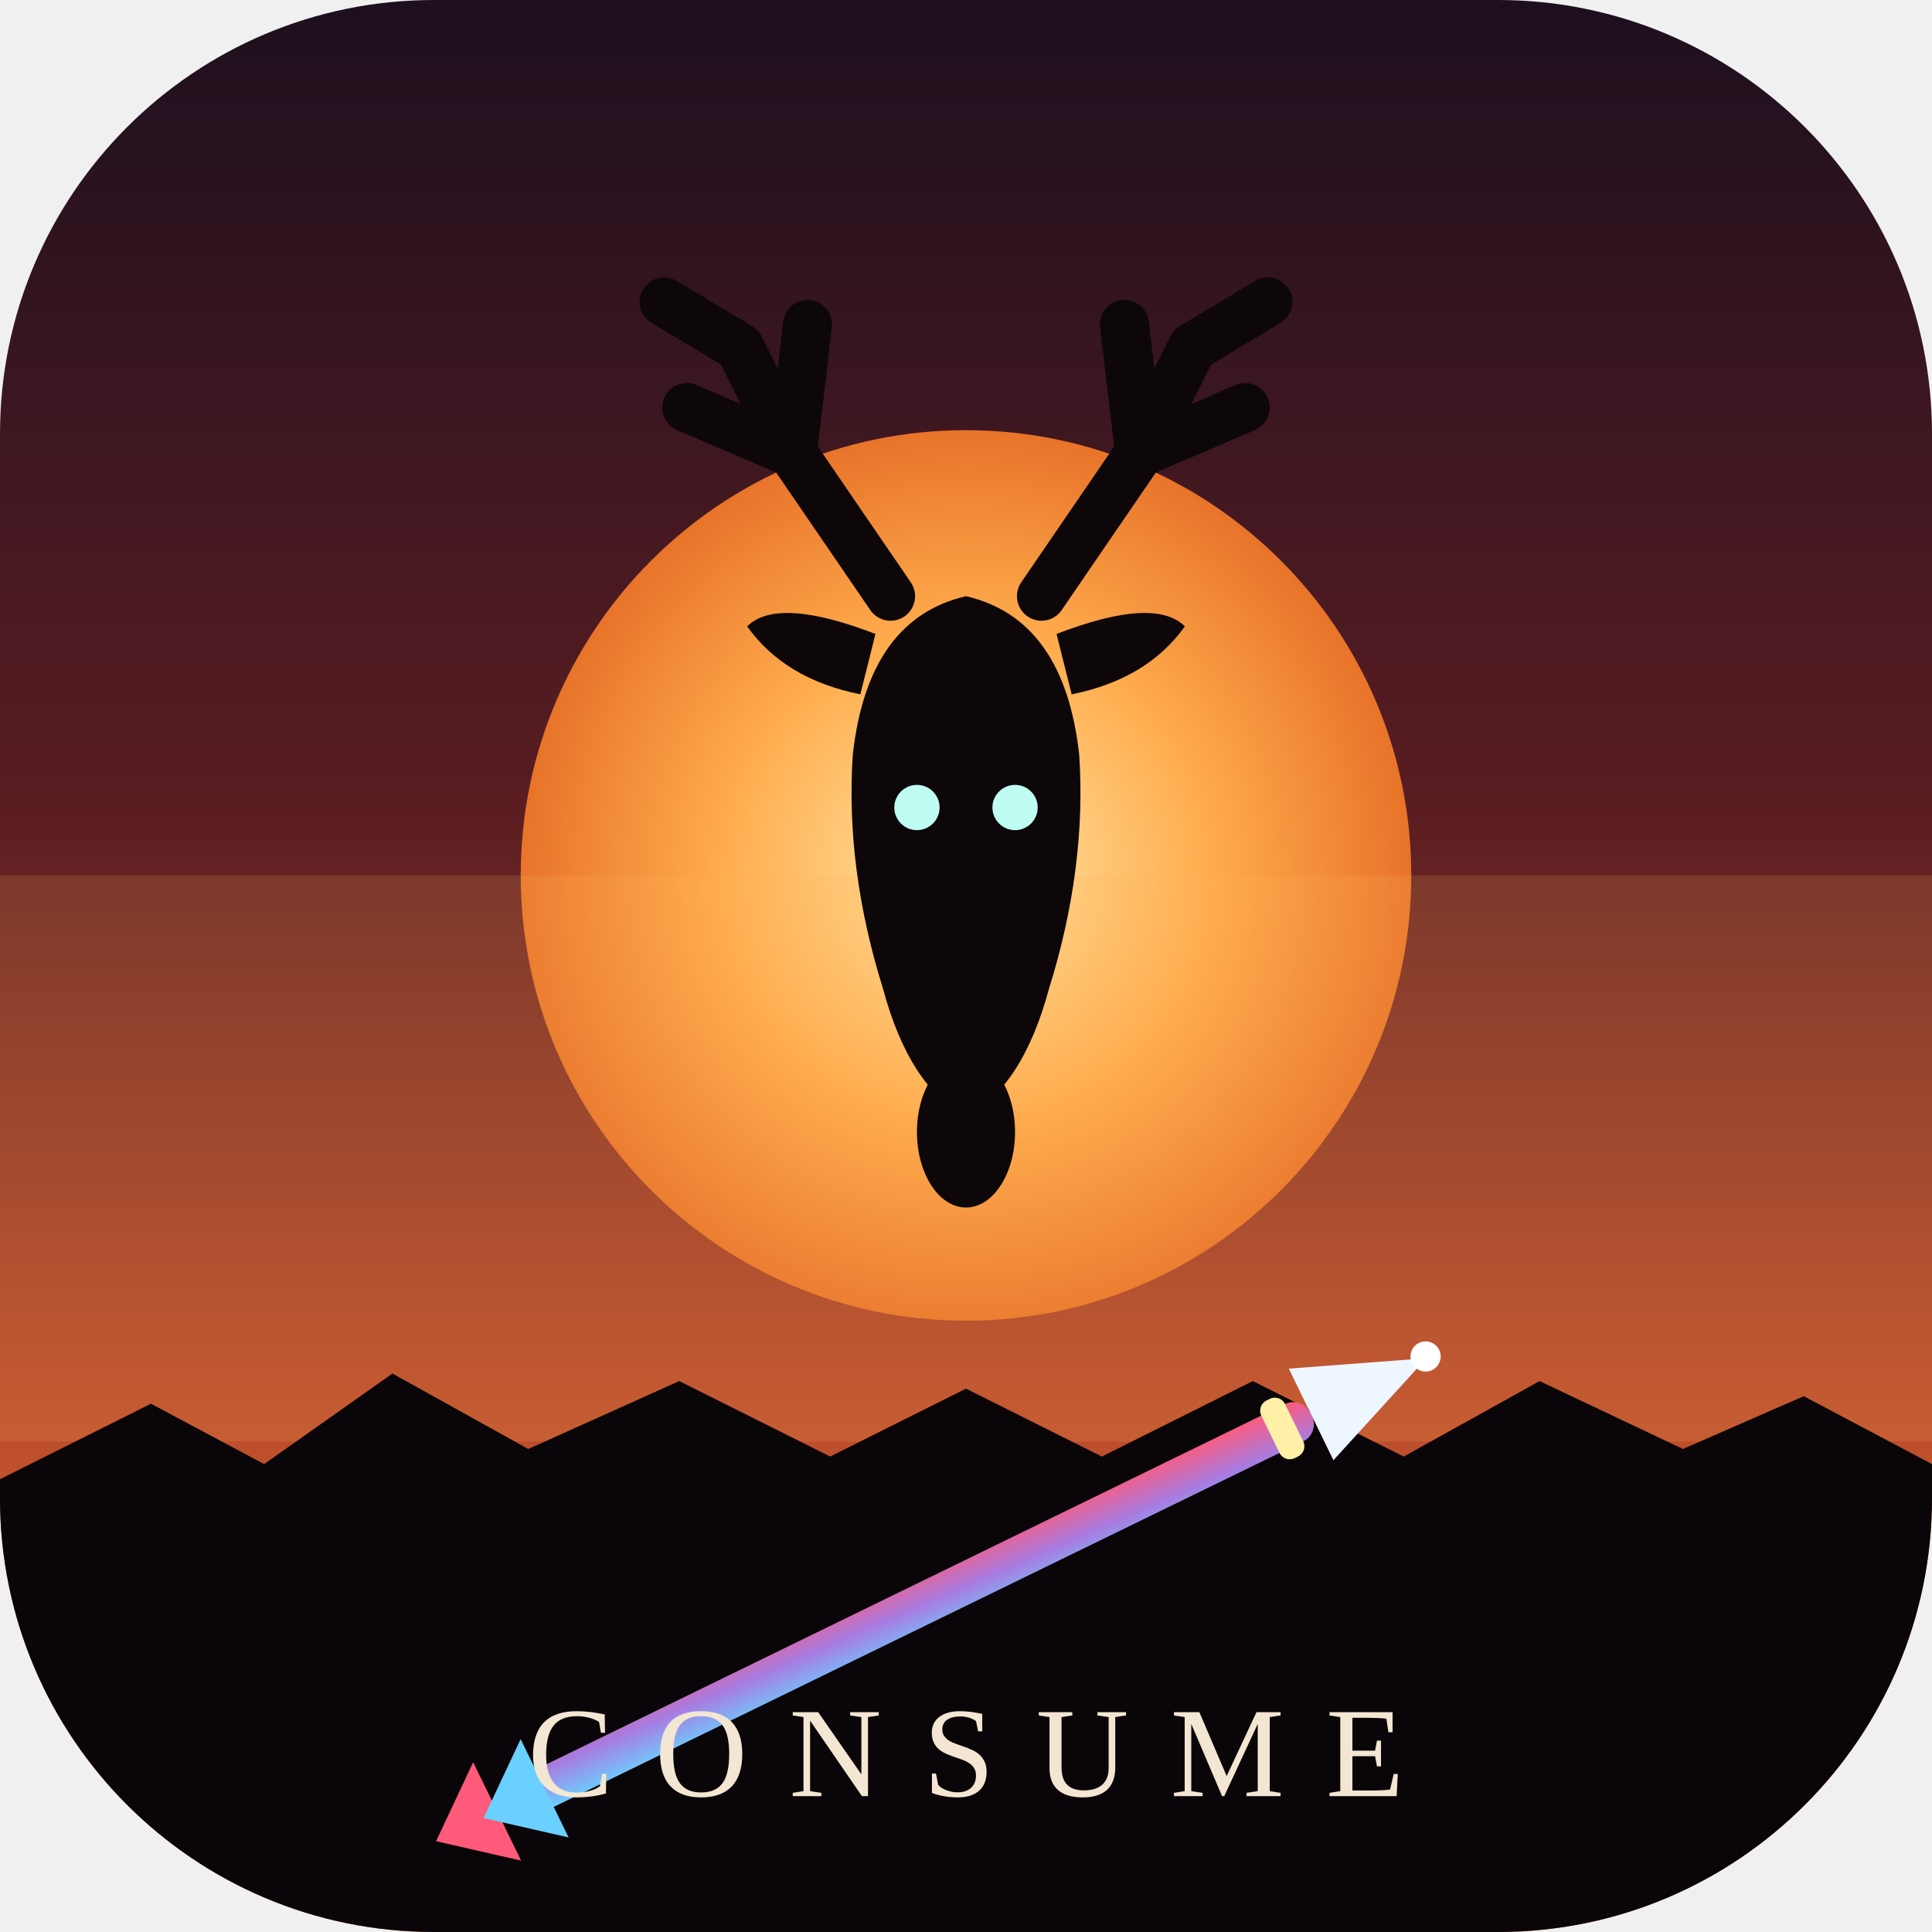
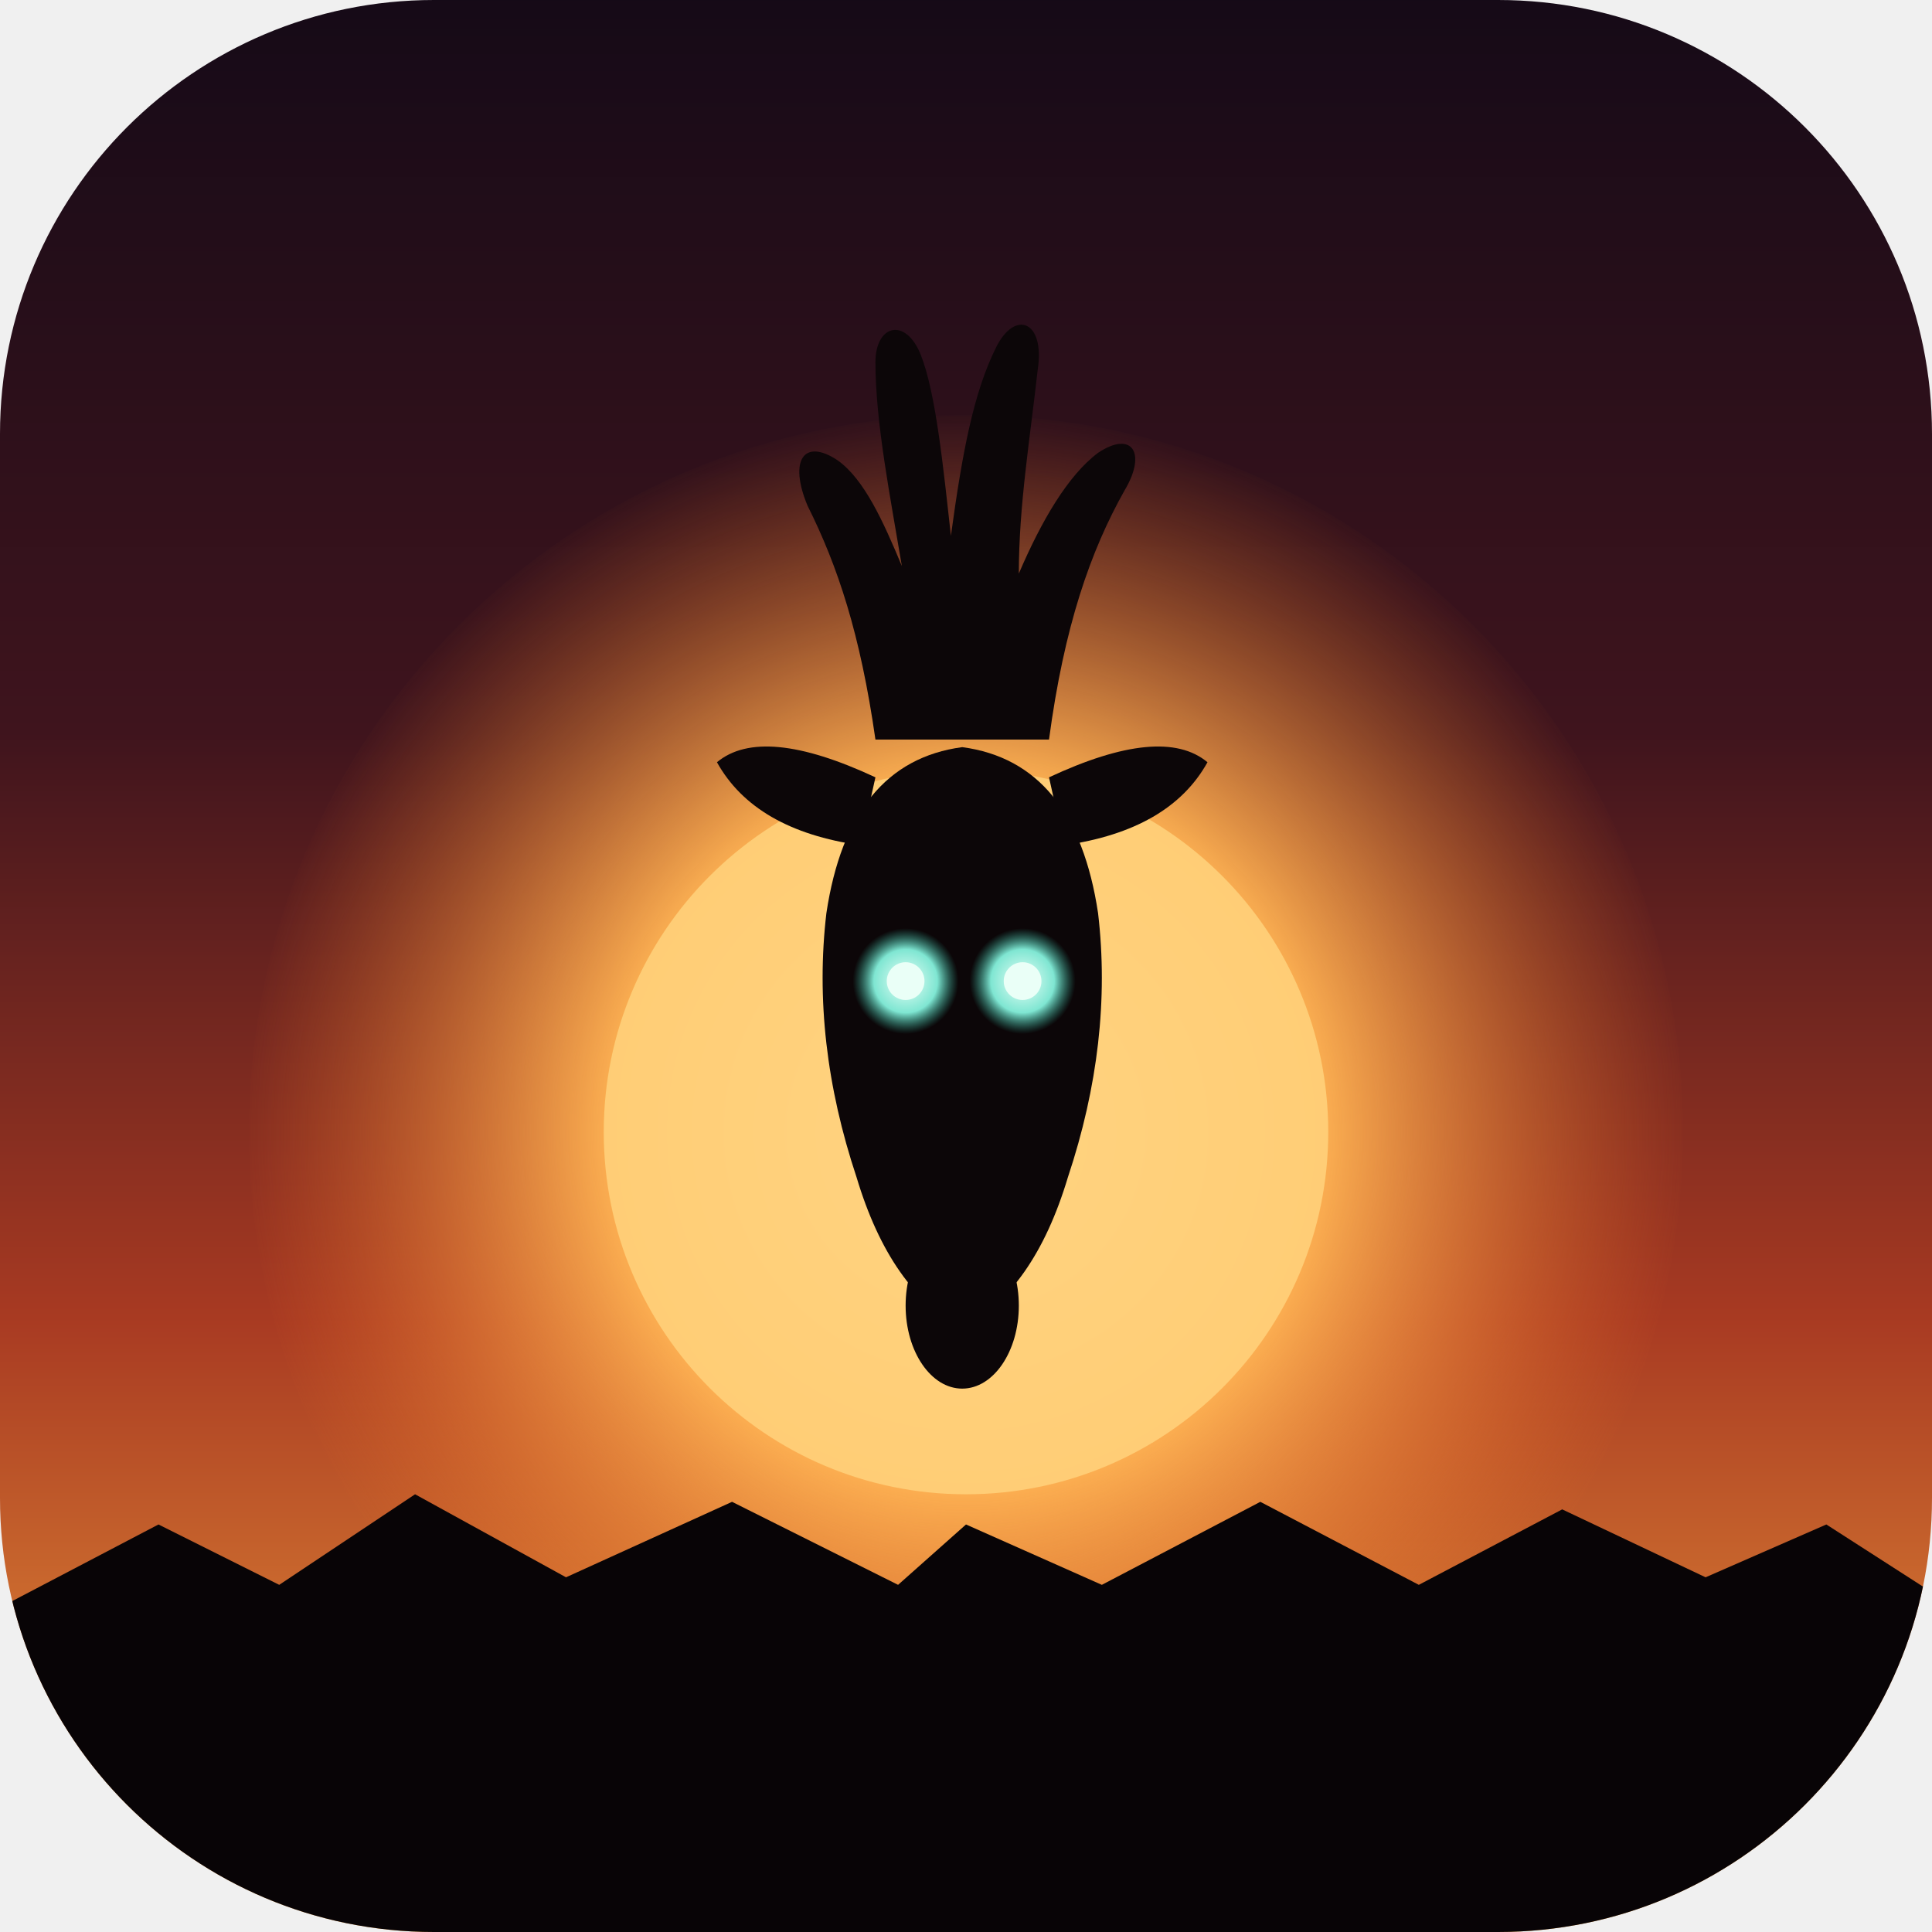
<svg xmlns="http://www.w3.org/2000/svg" width="512" height="512" viewBox="0 0 512 512">
  <defs>
    <linearGradient id="sky" x1="0" y1="0" x2="0" y2="1">
-       <stop offset="0%" stop-color="#1c0f1e" />
-       <stop offset="42%" stop-color="#5a1d22" />
-       <stop offset="72%" stop-color="#b8482a" />
-       <stop offset="100%" stop-color="#e88a3c" />
+       <stop offset="0%" stop-color="#150a17" />
+       <stop offset="38%" stop-color="#3f141d" />
+       <stop offset="68%" stop-color="#a83a22" />
+       <stop offset="100%" stop-color="#f4a23c" />
    </linearGradient>
    <radialGradient id="sun" cx="50%" cy="50%" r="50%">
-       <stop offset="0%" stop-color="#ffe7a8" />
-       <stop offset="55%" stop-color="#ffac4d" />
-       <stop offset="100%" stop-color="#e8742a" />
+       <stop offset="0%" stop-color="#fff1c4" />
+       <stop offset="48%" stop-color="#ffb454" />
+       <stop offset="100%" stop-color="#e76a23" stop-opacity="0" />
    </radialGradient>
-     <linearGradient id="arr" x1="0" y1="1" x2="1" y2="0">
-       <stop offset="0%" stop-color="#6ad0ff" />
-       <stop offset="50%" stop-color="#a87be0" />
-       <stop offset="100%" stop-color="#ff5a7a" />
-     </linearGradient>
+     <radialGradient id="eye" cx="50%" cy="50%" r="50%">
+       <stop offset="0%" stop-color="#eafff7" />
+       <stop offset="60%" stop-color="#7fe6d2" />
+       <stop offset="100%" stop-color="#2aa890" stop-opacity="0" />
+     </radialGradient>
  </defs>
  <rect width="512" height="512" rx="115" fill="url(#sky)" />
  <clipPath id="r">
    <rect width="512" height="512" rx="115" />
  </clipPath>
  <g clip-path="url(#r)">
-     <circle cx="256" cy="232" r="118" fill="url(#sun)" />
-     <rect x="0" y="232" width="512" height="150" fill="#ffb45a" opacity="0.16" />
-     <g fill="none" stroke="#0d0709" stroke-width="13" stroke-linecap="round" stroke-linejoin="round">
-       <path d="M236 158 L210 120 L196 92 M210 120 L182 108 M210 120 L214 86 M196 92 L176 80" />
-       <path d="M276 158 L302 120 L316 92 M302 120 L330 108 M302 120 L298 86 M316 92 L336 80" />
+     <circle cx="256" cy="300" r="190" fill="url(#sun)" />
+     <circle cx="256" cy="300" r="96" fill="#ffd07a" opacity="0.9" />
+     <g fill="#0c0608">
+       <path d="M232 196                C228 168 222 150 214 134                C209 122 213 116 222 122                C229 127 234 138 239 150                C236 132 232 112 232 96                C232 86 240 84 244 94                C248 104 250 124 252 142                C255 120 258 104 264 92                C269 82 277 85 275 98                C273 116 270 134 270 152                C276 138 283 126 291 120                C300 114 304 120 298 130                C289 146 282 166 278 196 Z" />
+       <path d="M232 206 q-30 -14 -42 -4 q10 18 38 22 z" />
+       <path d="M278 206 q30 -14 42 -4 q-10 18 -38 22 z" />
+       <path d="M255 198                q-30 4 -36 44                q-4 34 8 70                q9 30 28 40                q19 -10 28 -40                q12 -36 8 -70                q-6 -40 -36 -44 Z" />
+       <ellipse cx="255" cy="346" rx="15" ry="22" />
    </g>
-     <g fill="#0d0709">
-       <path d="M232 168 q-26 -10 -34 -2 q10 14 30 18 z" />
-       <path d="M280 168 q26 -10 34 -2 q-10 14 -30 18 z" />
-       <path d="M256 158 q-26 6 -30 42 q-2 30 8 62 q7 26 22 34 q15 -8 22 -34 q10 -32 8 -62 q-4 -36 -30 -42 z" />
-       <ellipse cx="256" cy="300" rx="13" ry="20" />
-     </g>
-     <circle cx="243" cy="214" r="6" fill="#bffcf2" />
-     <circle cx="269" cy="214" r="6" fill="#bffcf2" />
-     <path d="M0 392 L40 372 L70 388 L104 364 L140 384 L180 366 L220 386 L256 368 L292 386 L332 366 L372 386 L408 366 L446 384 L478 370 L512 388 L512 512 L0 512 Z" fill="#0a0508" />
-     <g transform="rotate(-26 256 420)">
-       <rect x="118" y="414" width="240" height="11" rx="5" fill="url(#arr)" />
-       <polygon points="358,406 392,419.5 358,433" fill="#eef6ff" />
-       <rect x="346" y="411" width="7" height="17" rx="3" fill="#fff0a8" />
-       <polygon points="118,405 100,419.5 118,434" fill="#ff5a7a" />
-       <polygon points="132,405 114,419.5 132,434" fill="#6ad0ff" />
-       <circle cx="392" cy="419" r="4" fill="#ffffff" />
-     </g>
+     <circle cx="240" cy="260" r="14" fill="url(#eye)" />
+     <circle cx="271" cy="260" r="14" fill="url(#eye)" />
+     <circle cx="240" cy="260" r="5" fill="#eafff7" />
+     <circle cx="271" cy="260" r="5" fill="#eafff7" />
+     <path d="M0 426 L42 404 L74 420 L110 396 L150 418 L194 398 L238 420 L256 404              L292 420 L334 398 L376 420 L414 400 L452 418 L484 404 L512 422              L512 512 L0 512 Z" fill="#080406" />
  </g>
-   <text x="256" y="476" font-family="Georgia, 'Times New Roman', serif" font-size="34" font-weight="400" fill="#f3e6d2" text-anchor="middle" letter-spacing="11">CONSUME</text>
</svg>
